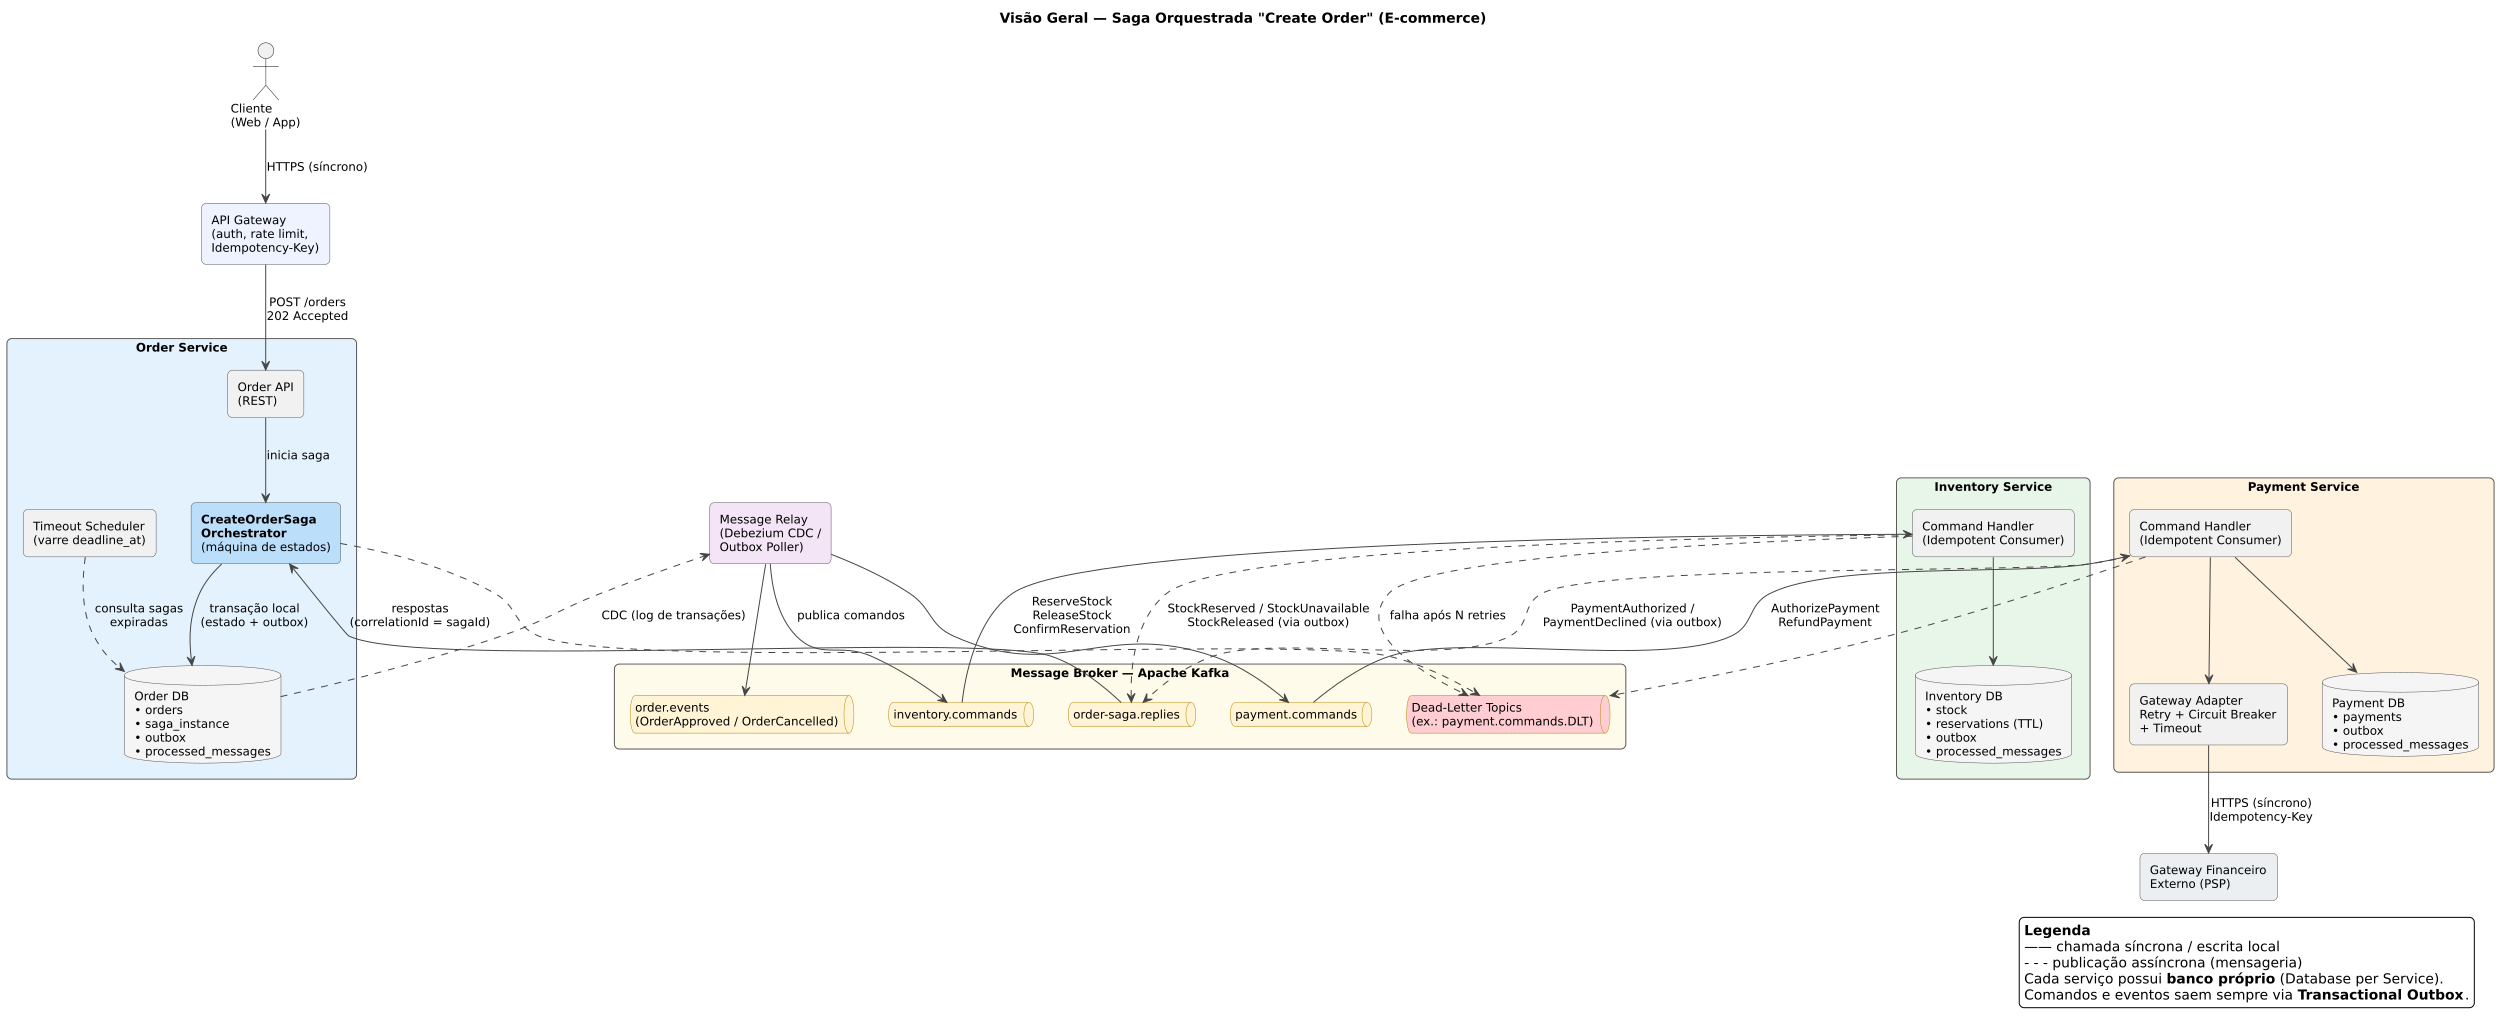
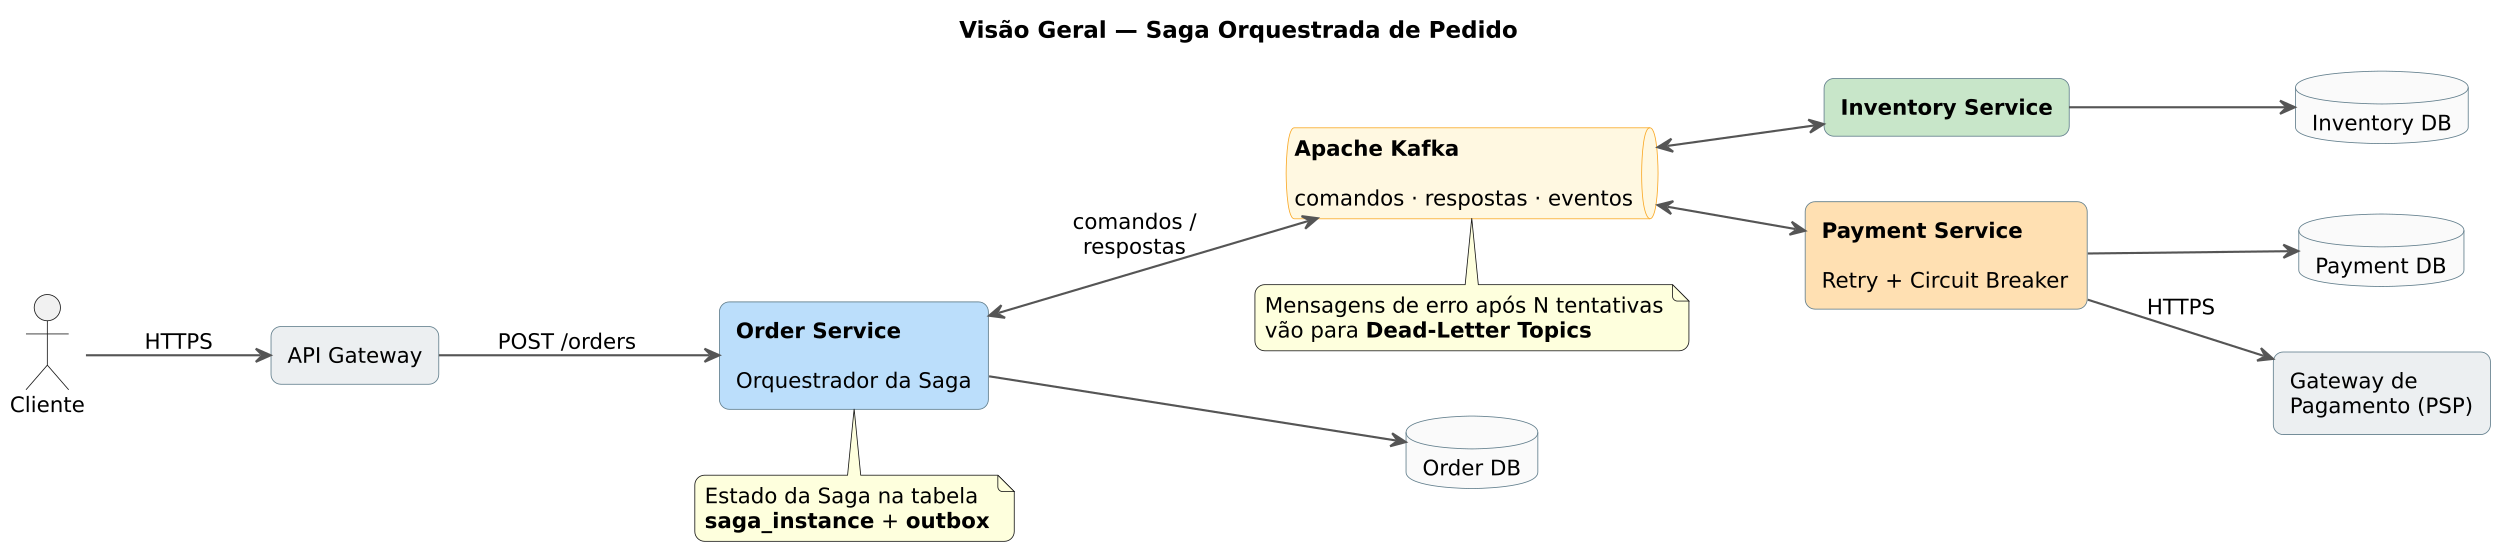
- <svg xmlns="http://www.w3.org/2000/svg" contentStyleType="text/css" height="1040px" preserveAspectRatio="none" style="width:2531px;height:1040px;background:#FFFFFF;" version="1.1" viewBox="0 0 2531 1040" width="2531px" zoomAndPan="magnify">
+ <svg xmlns="http://www.w3.org/2000/svg" contentStyleType="text/css" height="336px" preserveAspectRatio="none" style="width:1522px;height:336px;background:#FFFFFF;" version="1.1" viewBox="0 0 1522 336" width="1522px" zoomAndPan="magnify">
  <defs />
  <g>
-     <text fill="#000000" font-family="DejaVu Sans" font-size="14" font-weight="bold" lengthAdjust="spacing" textLength="493.001" x="1012" y="22.995">Visão Geral — Saga Orquestrada "Create Order" (E-commerce)</text>
-     <g id="cluster_order">
-       <rect fill="#E3F2FD" height="446" rx="5" ry="5" style="stroke:#555555;stroke-width:1.0;" width="354" x="7" y="342.797" />
-       <text fill="#000000" font-family="DejaVu Sans" font-size="12" font-weight="bold" lengthAdjust="spacing" textLength="92.83" x="137.585" y="355.935">Order Service</text>
-     </g>
-     <g id="cluster_kafka">
-       <rect fill="#FFFBEA" height="86" rx="5" ry="5" style="stroke:#555555;stroke-width:1.0;" width="1024" x="622" y="672.297" />
-       <text fill="#000000" font-family="DejaVu Sans" font-size="12" font-weight="bold" lengthAdjust="spacing" textLength="221.713" x="1023.144" y="685.436">Message Broker — Apache Kafka</text>
-     </g>
-     <g id="cluster_inv">
-       <rect fill="#E8F5E9" height="305" rx="5" ry="5" style="stroke:#555555;stroke-width:1.0;" width="196" x="1920" y="483.797" />
-       <text fill="#000000" font-family="DejaVu Sans" font-size="12" font-weight="bold" lengthAdjust="spacing" textLength="119.297" x="1958.352" y="496.935">Inventory Service</text>
-     </g>
-     <g id="cluster_pay">
-       <rect fill="#FFF3E0" height="298" rx="5" ry="5" style="stroke:#555555;stroke-width:1.0;" width="385" x="2140" y="483.797" />
-       <text fill="#000000" font-family="DejaVu Sans" font-size="12" font-weight="bold" lengthAdjust="spacing" textLength="113.701" x="2275.649" y="496.935">Payment Service</text>
-     </g>
-     <g id="elem_orderApi">
-       <rect fill="#F1F1F1" height="47.938" rx="5" ry="5" style="stroke:#555555;stroke-width:0.5;" width="77.111" x="230.5" y="374.797" />
-       <text fill="#000000" font-family="DejaVu Sans" font-size="12" lengthAdjust="spacing" textLength="57.111" x="240.5" y="395.935">Order API</text>
-       <text fill="#000000" font-family="DejaVu Sans" font-size="12" lengthAdjust="spacing" textLength="40.23" x="240.5" y="409.904">(REST)</text>
-     </g>
-     <g id="elem_orch">
-       <rect fill="#BBDEFB" height="61.906" rx="5" ry="5" style="stroke:#555555;stroke-width:0.5;" width="151.455" x="193.5" y="508.797" />
-       <text fill="#000000" font-family="DejaVu Sans" font-size="12" font-weight="bold" lengthAdjust="spacing" textLength="117.029" x="203.5" y="529.936">CreateOrderSaga</text>
-       <text fill="#000000" font-family="DejaVu Sans" font-size="12" font-weight="bold" lengthAdjust="spacing" textLength="86.707" x="203.5" y="543.904">Orchestrator</text>
-       <text fill="#000000" font-family="DejaVu Sans" font-size="12" lengthAdjust="spacing" textLength="131.455" x="203.5" y="557.873">(máquina de estados)</text>
-     </g>
-     <g id="elem_sched">
-       <rect fill="#F1F1F1" height="47.938" rx="5" ry="5" style="stroke:#555555;stroke-width:0.5;" width="134.568" x="23.5" y="515.797" />
-       <text fill="#000000" font-family="DejaVu Sans" font-size="12" lengthAdjust="spacing" textLength="113.279" x="33.5" y="536.936">Timeout Scheduler</text>
-       <text fill="#000000" font-family="DejaVu Sans" font-size="12" lengthAdjust="spacing" textLength="114.568" x="33.5" y="550.904">(varre deadline_at)</text>
-     </g>
-     <g id="elem_orderDb">
-       <path d="M126,683.797 C126,673.797 205.226,673.797 205.226,673.797 C205.226,673.797 284.451,673.797 284.451,683.797 L284.451,762.641 C284.451,772.641 205.226,772.641 205.226,772.641 C205.226,772.641 126,772.641 126,762.641 L126,683.797 " fill="#F5F5F5" style="stroke:#555555;stroke-width:0.5;" />
-       <path d="M126,683.797 C126,693.797 205.226,693.797 205.226,693.797 C205.226,693.797 284.451,693.797 284.451,683.797 " fill="none" style="stroke:#555555;stroke-width:0.5;" />
-       <text fill="#000000" font-family="DejaVu Sans" font-size="12" lengthAdjust="spacing" textLength="55.6" x="136" y="708.936">Order DB</text>
-       <text fill="#000000" font-family="DejaVu Sans" font-size="12" lengthAdjust="spacing" textLength="49.353" x="136" y="722.904">• orders</text>
-       <text fill="#000000" font-family="DejaVu Sans" font-size="12" lengthAdjust="spacing" textLength="96.305" x="136" y="736.873">• saga_instance</text>
-       <text fill="#000000" font-family="DejaVu Sans" font-size="12" lengthAdjust="spacing" textLength="52.605" x="136" y="750.842">• outbox</text>
-       <text fill="#000000" font-family="DejaVu Sans" font-size="12" lengthAdjust="spacing" textLength="138.451" x="136" y="764.811">• processed_messages</text>
-     </g>
-     <g id="elem_qInvCmd">
-       <path d="M904.5,711.297 L1041.572,711.297 C1046.572,711.297 1046.572,723.281 1046.572,723.281 C1046.572,723.281 1046.572,735.266 1041.572,735.266 L904.5,735.266 C899.5,735.266 899.5,723.281 899.5,723.281 C899.5,723.281 899.5,711.297 904.5,711.297 " fill="#FFF4D6" style="stroke:#B8860B;stroke-width:0.5;" />
-       <path d="M1041.572,711.297 C1036.572,711.297 1036.572,723.281 1036.572,723.281 C1036.572,735.266 1041.572,735.266 1041.572,735.266 " fill="none" style="stroke:#B8860B;stroke-width:0.5;" />
-       <text fill="#000000" font-family="DejaVu Sans" font-size="12" lengthAdjust="spacing" textLength="127.072" x="904.5" y="727.436">inventory.commands</text>
-     </g>
-     <g id="elem_qPayCmd">
-       <path d="M1250.5,711.297 L1383.916,711.297 C1388.916,711.297 1388.916,723.281 1388.916,723.281 C1388.916,723.281 1388.916,735.266 1383.916,735.266 L1250.5,735.266 C1245.5,735.266 1245.5,723.281 1245.5,723.281 C1245.5,723.281 1245.5,711.297 1250.5,711.297 " fill="#FFF4D6" style="stroke:#B8860B;stroke-width:0.5;" />
-       <path d="M1383.916,711.297 C1378.916,711.297 1378.916,723.281 1378.916,723.281 C1378.916,735.266 1383.916,735.266 1383.916,735.266 " fill="none" style="stroke:#B8860B;stroke-width:0.5;" />
-       <text fill="#000000" font-family="DejaVu Sans" font-size="12" lengthAdjust="spacing" textLength="123.416" x="1250.5" y="727.436">payment.commands</text>
-     </g>
-     <g id="elem_qReplies">
-       <path d="M1086.5,711.297 L1205.666,711.297 C1210.666,711.297 1210.666,723.281 1210.666,723.281 C1210.666,723.281 1210.666,735.266 1205.666,735.266 L1086.5,735.266 C1081.5,735.266 1081.5,723.281 1081.5,723.281 C1081.5,723.281 1081.5,711.297 1086.5,711.297 " fill="#FFF4D6" style="stroke:#B8860B;stroke-width:0.5;" />
-       <path d="M1205.666,711.297 C1200.666,711.297 1200.666,723.281 1200.666,723.281 C1200.666,735.266 1205.666,735.266 1205.666,735.266 " fill="none" style="stroke:#B8860B;stroke-width:0.5;" />
-       <text fill="#000000" font-family="DejaVu Sans" font-size="12" lengthAdjust="spacing" textLength="109.166" x="1086.5" y="727.436">order-saga.replies</text>
-     </g>
-     <g id="elem_qEvents">
-       <path d="M643,704.297 L859.467,704.297 C864.467,704.297 864.467,723.266 864.467,723.266 C864.467,723.266 864.467,742.234 859.467,742.234 L643,742.234 C638,742.234 638,723.266 638,723.266 C638,723.266 638,704.297 643,704.297 " fill="#FFF4D6" style="stroke:#B8860B;stroke-width:0.5;" />
-       <path d="M859.467,704.297 C854.467,704.297 854.467,723.266 854.467,723.266 C854.467,742.234 859.467,742.234 859.467,742.234 " fill="none" style="stroke:#B8860B;stroke-width:0.5;" />
-       <text fill="#000000" font-family="DejaVu Sans" font-size="12" lengthAdjust="spacing" textLength="76.453" x="643" y="720.436">order.events</text>
-       <text fill="#000000" font-family="DejaVu Sans" font-size="12" lengthAdjust="spacing" textLength="206.467" x="643" y="734.404">(OrderApproved / OrderCancelled)</text>
-     </g>
-     <g id="elem_qDlt">
-       <path d="M1429,704.297 L1625.006,704.297 C1630.006,704.297 1630.006,723.266 1630.006,723.266 C1630.006,723.266 1630.006,742.234 1625.006,742.234 L1429,742.234 C1424,742.234 1424,723.266 1424,723.266 C1424,723.266 1424,704.297 1429,704.297 " fill="#FFCDD2" style="stroke:#B8860B;stroke-width:0.5;" />
-       <path d="M1625.006,704.297 C1620.006,704.297 1620.006,723.266 1620.006,723.266 C1620.006,742.234 1625.006,742.234 1625.006,742.234 " fill="none" style="stroke:#B8860B;stroke-width:0.5;" />
-       <text fill="#000000" font-family="DejaVu Sans" font-size="12" lengthAdjust="spacing" textLength="114.006" x="1429" y="720.436">Dead-Letter Topics</text>
-       <text fill="#000000" font-family="DejaVu Sans" font-size="12" lengthAdjust="spacing" textLength="186.006" x="1429" y="734.404">(ex.: payment.commands.DLT)</text>
-     </g>
-     <g id="elem_invHandler">
-       <rect fill="#F1F1F1" height="47.938" rx="5" ry="5" style="stroke:#555555;stroke-width:0.5;" width="163.953" x="1936" y="515.797" />
-       <text fill="#000000" font-family="DejaVu Sans" font-size="12" lengthAdjust="spacing" textLength="112.74" x="1946" y="536.936">Command Handler</text>
-       <text fill="#000000" font-family="DejaVu Sans" font-size="12" lengthAdjust="spacing" textLength="143.953" x="1946" y="550.904">(Idempotent Consumer)</text>
-     </g>
-     <g id="elem_invDb">
-       <path d="M1939,683.797 C1939,673.797 2018.226,673.797 2018.226,673.797 C2018.226,673.797 2097.451,673.797 2097.451,683.797 L2097.451,762.641 C2097.451,772.641 2018.226,772.641 2018.226,772.641 C2018.226,772.641 1939,772.641 1939,762.641 L1939,683.797 " fill="#F5F5F5" style="stroke:#555555;stroke-width:0.5;" />
-       <path d="M1939,683.797 C1939,693.797 2018.226,693.797 2018.226,693.797 C2018.226,693.797 2097.451,693.797 2097.451,683.797 " fill="none" style="stroke:#555555;stroke-width:0.5;" />
-       <text fill="#000000" font-family="DejaVu Sans" font-size="12" lengthAdjust="spacing" textLength="78.603" x="1949" y="708.936">Inventory DB</text>
-       <text fill="#000000" font-family="DejaVu Sans" font-size="12" lengthAdjust="spacing" textLength="42.738" x="1949" y="722.904">• stock</text>
-       <text fill="#000000" font-family="DejaVu Sans" font-size="12" lengthAdjust="spacing" textLength="119.994" x="1949" y="736.873">• reservations (TTL)</text>
-       <text fill="#000000" font-family="DejaVu Sans" font-size="12" lengthAdjust="spacing" textLength="52.605" x="1949" y="750.842">• outbox</text>
-       <text fill="#000000" font-family="DejaVu Sans" font-size="12" lengthAdjust="spacing" textLength="138.451" x="1949" y="764.811">• processed_messages</text>
-     </g>
-     <g id="elem_payHandler">
-       <rect fill="#F1F1F1" height="47.938" rx="5" ry="5" style="stroke:#555555;stroke-width:0.5;" width="163.953" x="2156" y="515.797" />
-       <text fill="#000000" font-family="DejaVu Sans" font-size="12" lengthAdjust="spacing" textLength="112.74" x="2166" y="536.936">Command Handler</text>
-       <text fill="#000000" font-family="DejaVu Sans" font-size="12" lengthAdjust="spacing" textLength="143.953" x="2166" y="550.904">(Idempotent Consumer)</text>
-     </g>
-     <g id="elem_payAdapter">
-       <rect fill="#F1F1F1" height="61.906" rx="5" ry="5" style="stroke:#555555;stroke-width:0.5;" width="160.016" x="2156" y="692.297" />
-       <text fill="#000000" font-family="DejaVu Sans" font-size="12" lengthAdjust="spacing" textLength="104.643" x="2166" y="713.436">Gateway Adapter</text>
-       <text fill="#000000" font-family="DejaVu Sans" font-size="12" lengthAdjust="spacing" textLength="140.016" x="2166" y="727.404">Retry + Circuit Breaker</text>
-       <text fill="#000000" font-family="DejaVu Sans" font-size="12" lengthAdjust="spacing" textLength="63.258" x="2166" y="741.373">+ Timeout</text>
-     </g>
-     <g id="elem_payDb">
-       <path d="M2351,690.797 C2351,680.797 2430.226,680.797 2430.226,680.797 C2430.226,680.797 2509.451,680.797 2509.451,690.797 L2509.451,755.672 C2509.451,765.672 2430.226,765.672 2430.226,765.672 C2430.226,765.672 2351,765.672 2351,755.672 L2351,690.797 " fill="#F5F5F5" style="stroke:#555555;stroke-width:0.5;" />
-       <path d="M2351,690.797 C2351,700.797 2430.226,700.797 2430.226,700.797 C2430.226,700.797 2509.451,700.797 2509.451,690.797 " fill="none" style="stroke:#555555;stroke-width:0.5;" />
-       <text fill="#000000" font-family="DejaVu Sans" font-size="12" lengthAdjust="spacing" textLength="74.361" x="2361" y="715.936">Payment DB</text>
-       <text fill="#000000" font-family="DejaVu Sans" font-size="12" lengthAdjust="spacing" textLength="70.6" x="2361" y="729.904">• payments</text>
-       <text fill="#000000" font-family="DejaVu Sans" font-size="12" lengthAdjust="spacing" textLength="52.605" x="2361" y="743.873">• outbox</text>
-       <text fill="#000000" font-family="DejaVu Sans" font-size="12" lengthAdjust="spacing" textLength="138.451" x="2361" y="757.842">• processed_messages</text>
-     </g>
+     <text fill="#000000" font-family="DejaVu Sans" font-size="14" font-weight="bold" lengthAdjust="spacing" textLength="340.279" x="583.951" y="22.995">Visão Geral — Saga Orquestrada de Pedido</text>
    <g id="elem_client">
-       <ellipse cx="269.172" cy="51.297" fill="#F1F1F1" rx="8" ry="8" style="stroke:#181818;stroke-width:0.5;" />
-       <path d="M269.172,59.297 L269.172,86.297 M256.172,67.297 L282.172,67.297 M269.172,86.297 L256.172,101.297 M269.172,86.297 L282.172,101.297 " fill="none" style="stroke:#181818;stroke-width:0.5;" />
-       <text fill="#000000" font-family="DejaVu Sans" font-size="12" lengthAdjust="spacing" textLength="42.123" x="233.5" y="113.936">Cliente</text>
-       <text fill="#000000" font-family="DejaVu Sans" font-size="12" lengthAdjust="spacing" textLength="71.344" x="233.5" y="127.904">(Web / App)</text>
+       <ellipse cx="28.817" cy="187.297" fill="#F1F1F1" rx="8" ry="8" style="stroke:#181818;stroke-width:0.5;" />
+       <path d="M28.817,195.297 L28.817,222.297 M15.817,203.297 L41.817,203.297 M28.817,222.297 L15.817,237.297 M28.817,222.297 L41.817,237.297 " fill="none" style="stroke:#181818;stroke-width:0.5;" />
+       <text fill="#000000" font-family="DejaVu Sans" font-size="13" lengthAdjust="spacing" textLength="45.633" x="6" y="250.864">Cliente</text>
    </g>
    <g id="elem_gw">
-       <rect fill="#EEF3FF" height="61.906" rx="5" ry="5" style="stroke:#555555;stroke-width:0.5;" width="129.945" x="204" y="205.797" />
-       <text fill="#000000" font-family="DejaVu Sans" font-size="12" lengthAdjust="spacing" textLength="75.809" x="214" y="226.935">API Gateway</text>
-       <text fill="#000000" font-family="DejaVu Sans" font-size="12" lengthAdjust="spacing" textLength="97.981" x="214" y="240.904">(auth, rate limit,</text>
-       <text fill="#000000" font-family="DejaVu Sans" font-size="12" lengthAdjust="spacing" textLength="109.945" x="214" y="254.873">Idempotency-Key)</text>
+       <rect fill="#ECEFF1" height="35.133" rx="6" ry="6" style="stroke:#607D8B;stroke-width:0.5;" width="102.126" x="165" y="198.797" />
+       <text fill="#000000" font-family="DejaVu Sans" font-size="13" lengthAdjust="spacing" textLength="82.126" x="175" y="220.864">API Gateway</text>
    </g>
-     <g id="elem_relay">
-       <rect fill="#F3E5F5" height="61.906" rx="5" ry="5" style="stroke:#555555;stroke-width:0.5;" width="122.902" x="718.5" y="508.797" />
-       <text fill="#000000" font-family="DejaVu Sans" font-size="12" lengthAdjust="spacing" textLength="89.918" x="728.5" y="529.936">Message Relay</text>
-       <text fill="#000000" font-family="DejaVu Sans" font-size="12" lengthAdjust="spacing" textLength="102.902" x="728.5" y="543.904">(Debezium CDC /</text>
-       <text fill="#000000" font-family="DejaVu Sans" font-size="12" lengthAdjust="spacing" textLength="85.875" x="728.5" y="557.873">Outbox Poller)</text>
+     <g id="elem_order">
+       <rect fill="#BBDEFB" height="65.398" rx="6" ry="6" style="stroke:#607D8B;stroke-width:0.5;" width="163.717" x="438" y="183.797" />
+       <text fill="#000000" font-family="DejaVu Sans" font-size="13" font-weight="bold" lengthAdjust="spacing" textLength="100.566" x="448" y="205.864">Order Service</text>
+       <text fill="#000000" font-family="DejaVu Sans" font-size="13" lengthAdjust="spacing" textLength="4.132" x="448" y="220.997"> </text>
+       <text fill="#000000" font-family="DejaVu Sans" font-size="13" lengthAdjust="spacing" textLength="143.717" x="448" y="236.129">Orquestrador da Saga</text>
+     </g>
+     <g id="elem_odb">
+       <path d="M856,263.297 C856,253.297 896.116,253.297 896.116,253.297 C896.116,253.297 936.233,253.297 936.233,263.297 L936.233,287.43 C936.233,297.43 896.116,297.43 896.116,297.43 C896.116,297.43 856,297.43 856,287.43 L856,263.297 " fill="#FAFAFA" style="stroke:#607D8B;stroke-width:0.5;" />
+       <path d="M856,263.297 C856,273.297 896.116,273.297 896.116,273.297 C896.116,273.297 936.233,273.297 936.233,263.297 " fill="none" style="stroke:#607D8B;stroke-width:0.5;" />
+       <text fill="#000000" font-family="DejaVu Sans" font-size="13" lengthAdjust="spacing" textLength="60.233" x="866" y="289.364">Order DB</text>
+     </g>
+     <g id="elem_kafka">
+       <path d="M788,77.797 L1004.426,77.797 C1009.426,77.797 1009.426,105.496 1009.426,105.496 C1009.426,105.496 1009.426,133.195 1004.426,133.195 L788,133.195 C783,133.195 783,105.496 783,105.496 C783,105.496 783,77.797 788,77.797 " fill="#FFF8E1" style="stroke:#F9A825;stroke-width:0.5;" />
+       <path d="M1004.426,77.797 C999.426,77.797 999.426,105.496 999.426,105.496 C999.426,133.195 1004.426,133.195 1004.426,133.195 " fill="none" style="stroke:#F9A825;stroke-width:0.5;" />
+       <text fill="#000000" font-family="DejaVu Sans" font-size="13" font-weight="bold" lengthAdjust="spacing" textLength="100.363" x="788" y="94.864">Apache Kafka</text>
+       <text fill="#000000" font-family="DejaVu Sans" font-size="13" lengthAdjust="spacing" textLength="4.132" x="788" y="109.997"> </text>
+       <text fill="#000000" font-family="DejaVu Sans" font-size="13" lengthAdjust="spacing" textLength="206.426" x="788" y="125.129">comandos · respostas · eventos</text>
+     </g>
+     <g id="elem_inv">
+       <rect fill="#C8E6C9" height="35.133" rx="6" ry="6" style="stroke:#607D8B;stroke-width:0.5;" width="149.238" x="1110.5" y="47.797" />
+       <text fill="#000000" font-family="DejaVu Sans" font-size="13" font-weight="bold" lengthAdjust="spacing" textLength="129.238" x="1120.5" y="69.864">Inventory Service</text>
+     </g>
+     <g id="elem_idb">
+       <path d="M1397.5,53.297 C1397.5,43.297 1450.077,43.297 1450.077,43.297 C1450.077,43.297 1502.654,43.297 1502.654,53.297 L1502.654,77.43 C1502.654,87.43 1450.077,87.43 1450.077,87.43 C1450.077,87.43 1397.5,87.43 1397.5,77.43 L1397.5,53.297 " fill="#FAFAFA" style="stroke:#607D8B;stroke-width:0.5;" />
+       <path d="M1397.5,53.297 C1397.5,63.297 1450.077,63.297 1450.077,63.297 C1450.077,63.297 1502.654,63.297 1502.654,53.297 " fill="none" style="stroke:#607D8B;stroke-width:0.5;" />
+       <text fill="#000000" font-family="DejaVu Sans" font-size="13" lengthAdjust="spacing" textLength="85.154" x="1407.5" y="79.364">Inventory DB</text>
+     </g>
+     <g id="elem_pay">
+       <rect fill="#FFE0B2" height="65.398" rx="6" ry="6" style="stroke:#607D8B;stroke-width:0.5;" width="171.684" x="1099" y="122.797" />
+       <text fill="#000000" font-family="DejaVu Sans" font-size="13" font-weight="bold" lengthAdjust="spacing" textLength="123.176" x="1109" y="144.864">Payment Service</text>
+       <text fill="#000000" font-family="DejaVu Sans" font-size="13" lengthAdjust="spacing" textLength="4.132" x="1109" y="159.997"> </text>
+       <text fill="#000000" font-family="DejaVu Sans" font-size="13" lengthAdjust="spacing" textLength="151.684" x="1109" y="175.129">Retry + Circuit Breaker</text>
+     </g>
+     <g id="elem_pdb">
+       <path d="M1399.5,140.297 C1399.5,130.297 1449.779,130.297 1449.779,130.297 C1449.779,130.297 1500.058,130.297 1500.058,140.297 L1500.058,164.43 C1500.058,174.43 1449.779,174.43 1449.779,174.43 C1449.779,174.43 1399.5,174.43 1399.5,164.43 L1399.5,140.297 " fill="#FAFAFA" style="stroke:#607D8B;stroke-width:0.5;" />
+       <path d="M1399.5,140.297 C1399.5,150.297 1449.779,150.297 1449.779,150.297 C1449.779,150.297 1500.058,150.297 1500.058,140.297 " fill="none" style="stroke:#607D8B;stroke-width:0.5;" />
+       <text fill="#000000" font-family="DejaVu Sans" font-size="13" lengthAdjust="spacing" textLength="80.558" x="1409.5" y="166.364">Payment DB</text>
    </g>
    <g id="elem_psp">
-       <rect fill="#ECEFF1" height="47.938" rx="5" ry="5" style="stroke:#555555;stroke-width:0.5;" width="139.215" x="2166.5" y="863.797" />
-       <text fill="#000000" font-family="DejaVu Sans" font-size="12" lengthAdjust="spacing" textLength="119.215" x="2176.5" y="884.936">Gateway Financeiro</text>
-       <text fill="#000000" font-family="DejaVu Sans" font-size="12" lengthAdjust="spacing" textLength="81.92" x="2176.5" y="898.904">Externo (PSP)</text>
+       <rect fill="#ECEFF1" height="50.266" rx="6" ry="6" style="stroke:#607D8B;stroke-width:0.5;" width="132.182" x="1384" y="214.297" />
+       <text fill="#000000" font-family="DejaVu Sans" font-size="13" lengthAdjust="spacing" textLength="77.81" x="1394" y="236.364">Gateway de</text>
+       <text fill="#000000" font-family="DejaVu Sans" font-size="13" lengthAdjust="spacing" textLength="112.182" x="1394" y="251.497">Pagamento (PSP)</text>
+     </g>
+     <g id="elem_GMN21">
+       <path d="M764,179.297 L764,207.562 A6,6 0 0 0 770,213.562 L1022.217,213.562 A6,6 0 0 0 1028.217,207.562 L1028.217,183.297 L1018.217,173.297 L900,173.297 L896,132.807 L892,173.297 L770,173.297 A6,6 0 0 0 764,179.297 " fill="#FEFFDD" style="stroke:#181818;stroke-width:0.5;" />
+       <path d="M1018.217,173.297 L1018.217,180.297 A3,3 0 0 0 1021.217,183.297 L1028.217,183.297 L1018.217,173.297 " fill="#FEFFDD" style="stroke:#181818;stroke-width:0.5;" />
+       <text fill="#000000" font-family="DejaVu Sans" font-size="13" lengthAdjust="spacing" textLength="243.217" x="770" y="190.364">Mensagens de erro após N tentativas</text>
+       <text fill="#000000" font-family="DejaVu Sans" font-size="13" lengthAdjust="spacing" textLength="57.275" x="770" y="205.497">vão para</text>
+       <text fill="#000000" font-family="DejaVu Sans" font-size="13" font-weight="bold" lengthAdjust="spacing" textLength="139.369" x="831.407" y="205.497">Dead-Letter Topics</text>
+     </g>
+     <g id="elem_GMN24">
+       <path d="M423,295.297 L423,323.562 A6,6 0 0 0 429,329.562 L611.481,329.562 A6,6 0 0 0 617.481,323.562 L617.481,299.297 L607.481,289.297 L524,289.297 L520,248.937 L516,289.297 L429,289.297 A6,6 0 0 0 423,295.297 " fill="#FEFFDD" style="stroke:#181818;stroke-width:0.5;" />
+       <path d="M607.481,289.297 L607.481,296.297 A3,3 0 0 0 610.481,299.297 L617.481,299.297 L607.481,289.297 " fill="#FEFFDD" style="stroke:#181818;stroke-width:0.5;" />
+       <text fill="#000000" font-family="DejaVu Sans" font-size="13" lengthAdjust="spacing" textLength="166.537" x="429" y="306.364">Estado da Saga na tabela</text>
+       <text fill="#000000" font-family="DejaVu Sans" font-size="13" font-weight="bold" lengthAdjust="spacing" textLength="103.302" x="429" y="321.497">saga_instance</text>
+       <text fill="#000000" font-family="DejaVu Sans" font-size="13" lengthAdjust="spacing" textLength="10.893" x="536.434" y="321.497">+</text>
+       <text fill="#000000" font-family="DejaVu Sans" font-size="13" font-weight="bold" lengthAdjust="spacing" textLength="51.023" x="551.459" y="321.497">outbox</text>
    </g>
    <g id="link_client_gw">
-       <path d="M269,131.007 C269,154.897 269,177.997 269,199.457 " fill="none" id="client-to-gw" style="stroke:#444444;stroke-width:1.0;" />
-       <polygon fill="#444444" points="269,205.457,273,196.457,269,200.457,265,196.457,269,205.457" style="stroke:#444444;stroke-width:1.0;" />
-       <text fill="#000000" font-family="DejaVu Sans" font-size="12" lengthAdjust="spacing" textLength="102.727" x="270" y="172.935">HTTPS (síncrono)</text>
+       <path d="M52.32,216.297 C79.99,216.297 122.01,216.297 158.72,216.297 " fill="none" id="client-to-gw" style="stroke:#555555;stroke-width:1.3;" />
+       <polygon fill="#555555" points="164.72,216.297,155.72,212.297,159.72,216.297,155.72,220.297,164.72,216.297" style="stroke:#555555;stroke-width:1.3;" />
+       <text fill="#000000" font-family="DejaVu Sans" font-size="13" lengthAdjust="spacing" textLength="41.748" x="88" y="212.364">HTTPS</text>
    </g>
-     <g id="link_gw_orderApi">
-       <path d="M269,267.887 C269,298.847 269,340.407 269,368.587 " fill="none" id="gw-to-orderApi" style="stroke:#444444;stroke-width:1.0;" />
-       <polygon fill="#444444" points="269,374.587,273,365.587,269,369.587,265,365.587,269,374.587" style="stroke:#444444;stroke-width:1.0;" />
-       <text fill="#000000" font-family="DejaVu Sans" font-size="12" lengthAdjust="spacing" textLength="77.947" x="272.44" y="309.935">POST /orders</text>
-       <text fill="#000000" font-family="DejaVu Sans" font-size="12" lengthAdjust="spacing" textLength="82.828" x="270" y="323.904">202 Accepted</text>
+     <g id="link_gw_order">
+       <path d="M267.21,216.297 C313.67,216.297 377.56,216.297 431.92,216.297 " fill="none" id="gw-to-order" style="stroke:#555555;stroke-width:1.3;" />
+       <polygon fill="#555555" points="437.92,216.297,428.92,212.297,432.92,216.297,428.92,220.297,437.92,216.297" style="stroke:#555555;stroke-width:1.3;" />
+       <text fill="#000000" font-family="DejaVu Sans" font-size="13" lengthAdjust="spacing" textLength="84.443" x="303" y="212.364">POST /orders</text>
    </g>
-     <g id="link_orderApi_orch">
-       <path d="M269,423.067 C269,446.557 269,476.957 269,502.647 " fill="none" id="orderApi-to-orch" style="stroke:#444444;stroke-width:1.0;" />
-       <polygon fill="#444444" points="269,508.647,273,499.647,269,503.647,265,499.647,269,508.647" style="stroke:#444444;stroke-width:1.0;" />
-       <text fill="#000000" font-family="DejaVu Sans" font-size="12" lengthAdjust="spacing" textLength="63.949" x="270" y="464.935">inicia saga</text>
+     <g id="link_order_odb">
+       <path d="M602.15,229.097 C680.57,241.467 790.083,258.742 849.903,268.182 " fill="none" id="order-to-odb" style="stroke:#555555;stroke-width:1.3;" />
+       <polygon fill="#555555" points="855.83,269.117,847.563,263.763,850.891,268.337,846.317,271.665,855.83,269.117" style="stroke:#555555;stroke-width:1.3;" />
    </g>
-     <g id="link_orch_orderDb">
-       <path d="M224.42,571.027 C215.34,579.507 207.03,589.537 202,600.797 C191.93,623.337 190.988,644.688 193.698,667.708 " fill="none" id="orch-to-orderDb" style="stroke:#444444;stroke-width:1.0;" />
-       <polygon fill="#444444" points="194.4,673.667,197.32,664.261,193.815,668.701,189.375,665.196,194.4,673.667" style="stroke:#444444;stroke-width:1.0;" />
-       <text fill="#000000" font-family="DejaVu Sans" font-size="12" lengthAdjust="spacing" textLength="91.272" x="212.07" y="619.936">transação local</text>
-       <text fill="#000000" font-family="DejaVu Sans" font-size="12" lengthAdjust="spacing" textLength="109.412" x="203" y="633.904">(estado + outbox)</text>
+     <g id="link_order_kafka">
+       <path d="M607.902,190.5 C666.772,173.03 734.998,152.784 796.398,134.564 " fill="none" id="order-kafka" style="stroke:#555555;stroke-width:1.3;" />
+       <polygon fill="#555555" points="602.15,192.207,611.916,193.481,606.943,190.784,609.64,185.812,602.15,192.207" style="stroke:#555555;stroke-width:1.3;" />
+       <polygon fill="#555555" points="802.15,132.857,792.384,131.583,797.357,134.279,794.66,139.252,802.15,132.857" style="stroke:#555555;stroke-width:1.3;" />
+       <text fill="#000000" font-family="DejaVu Sans" font-size="13" lengthAdjust="spacing" textLength="75.461" x="653" y="139.364">comandos /</text>
+       <text fill="#000000" font-family="DejaVu Sans" font-size="13" lengthAdjust="spacing" textLength="62.931" x="659.265" y="154.497">respostas</text>
    </g>
-     <g id="link_sched_orderDb">
-       <path d="M86.35,563.997 C83.17,585.937 81.66,619.077 95,643.797 C102.47,657.627 108.929,665.782 121.239,675.922 " fill="none" id="sched-to-orderDb" style="stroke:#444444;stroke-width:1.0;stroke-dasharray:7.0,7.0;" />
-       <polygon fill="#444444" points="125.87,679.737,121.466,670.927,122.011,676.558,116.38,677.102,125.87,679.737" style="stroke:#444444;stroke-width:1.0;" />
-       <text fill="#000000" font-family="DejaVu Sans" font-size="12" lengthAdjust="spacing" textLength="89.438" x="96" y="619.936">consulta sagas</text>
-       <text fill="#000000" font-family="DejaVu Sans" font-size="12" lengthAdjust="spacing" textLength="58.945" x="111.246" y="633.904">expiradas</text>
+     <g id="link_kafka_inv">
+       <path d="M1015.133,88.829 C1049.093,84.099 1073.627,80.674 1104.387,76.394 " fill="none" id="kafka-inv" style="stroke:#555555;stroke-width:1.3;" />
+       <polygon fill="#555555" points="1009.19,89.657,1018.656,92.377,1014.142,88.967,1017.552,84.454,1009.19,89.657" style="stroke:#555555;stroke-width:1.3;" />
+       <polygon fill="#555555" points="1110.33,75.567,1100.865,72.845,1105.378,76.256,1101.967,80.769,1110.33,75.567" style="stroke:#555555;stroke-width:1.3;" />
    </g>
-     <g id="link_orderDb_relay">
-       <path d="M284.13,705.287 C345.84,691.187 433.32,669.357 508,643.797 C553.77,628.127 562.91,618.327 608,600.797 C644.26,586.697 679.697,574.222 712.637,563.062 " fill="none" id="orderDb-to-relay" style="stroke:#444444;stroke-width:1.0;stroke-dasharray:7.0,7.0;" />
-       <polygon fill="#444444" points="718.32,561.137,708.512,560.236,713.584,562.741,711.08,567.813,718.32,561.137" style="stroke:#444444;stroke-width:1.0;" />
-       <text fill="#000000" font-family="DejaVu Sans" font-size="12" lengthAdjust="spacing" textLength="145.875" x="609" y="626.936">CDC (log de transações)</text>
+     <g id="link_kafka_pay">
+       <path d="M1015.101,125.876 C1044.981,131.076 1064.929,134.558 1093.079,139.458 " fill="none" id="kafka-pay" style="stroke:#555555;stroke-width:1.3;" />
+       <polygon fill="#555555" points="1009.19,124.847,1017.371,130.331,1014.116,125.704,1018.742,122.449,1009.19,124.847" style="stroke:#555555;stroke-width:1.3;" />
+       <polygon fill="#555555" points="1098.99,140.487,1090.809,135.003,1094.064,139.629,1089.437,142.884,1098.99,140.487" style="stroke:#555555;stroke-width:1.3;" />
    </g>
-     <g id="link_relay_qInvCmd">
-       <path d="M779.82,570.877 C781.31,593.797 787.11,624.607 806,643.797 C830.54,668.737 849.99,650.177 882,664.297 C910.97,677.077 936.543,694.667 953.843,707.587 " fill="none" id="relay-to-qInvCmd" style="stroke:#444444;stroke-width:1.0;" />
-       <polygon fill="#444444" points="958.65,711.177,953.832,702.587,954.644,708.185,949.045,708.996,958.65,711.177" style="stroke:#444444;stroke-width:1.0;" />
-       <text fill="#000000" font-family="DejaVu Sans" font-size="12" lengthAdjust="spacing" textLength="109.072" x="807" y="626.936">publica comandos</text>
+     <g id="link_inv_idb">
+       <path d="M1259.61,65.297 C1303.38,65.297 1351.83,65.297 1391.1,65.297 " fill="none" id="inv-to-idb" style="stroke:#555555;stroke-width:1.3;" />
+       <polygon fill="#555555" points="1397.1,65.297,1388.1,61.297,1392.1,65.297,1388.1,69.297,1397.1,65.297" style="stroke:#555555;stroke-width:1.3;" />
    </g>
-     <g id="link_relay_qPayCmd">
-       <path d="M841.52,561.237 C867.2,571.197 896.65,584.557 921,600.797 C943.75,615.967 940.1,632.497 965,643.797 C1071.77,692.227 1116.99,626.567 1228,664.297 C1258.21,674.567 1283.644,693.578 1299.944,707.328 " fill="none" id="relay-to-qPayCmd" style="stroke:#444444;stroke-width:1.0;" />
-       <polygon fill="#444444" points="1304.53,711.197,1300.23,702.336,1300.708,707.973,1295.072,708.451,1304.53,711.197" style="stroke:#444444;stroke-width:1.0;" />
+     <g id="link_pay_pdb">
+       <path d="M1271.03,154.327 C1313.35,153.847 1357.04,153.345 1393.14,152.935 " fill="none" id="pay-to-pdb" style="stroke:#555555;stroke-width:1.3;" />
+       <polygon fill="#555555" points="1399.14,152.867,1390.095,148.969,1394.14,152.924,1390.186,156.969,1399.14,152.867" style="stroke:#555555;stroke-width:1.3;" />
    </g>
-     <g id="link_relay_qEvents">
-       <path d="M775.15,571.177 C769.08,609.117 759.847,666.912 754.867,698.082 " fill="none" id="relay-to-qEvents" style="stroke:#444444;stroke-width:1.0;" />
-       <polygon fill="#444444" points="753.92,704.007,759.29,695.751,754.709,699.069,751.39,694.489,753.92,704.007" style="stroke:#444444;stroke-width:1.0;" />
+     <g id="link_pay_psp">
+       <path d="M1271.03,182.457 C1307.64,194.147 1344.064,205.782 1378.144,216.662 " fill="none" id="pay-to-psp" style="stroke:#555555;stroke-width:1.3;" />
+       <polygon fill="#555555" points="1383.86,218.487,1376.503,211.939,1379.097,216.966,1374.07,219.56,1383.86,218.487" style="stroke:#555555;stroke-width:1.3;" />
+       <text fill="#000000" font-family="DejaVu Sans" font-size="13" lengthAdjust="spacing" textLength="41.748" x="1307" y="191.364">HTTPS</text>
    </g>
-     <g id="link_qInvCmd_invHandler">
-       <path d="M973.99,711.187 C976.85,686.507 987.48,627.217 1025,600.797 C1098.61,548.977 1705.01,541.791 1929.73,540.901 " fill="none" id="qInvCmd-to-invHandler" style="stroke:#444444;stroke-width:1.0;" />
-       <polygon fill="#444444" points="1935.73,540.877,1926.714,536.913,1930.73,540.897,1926.746,544.913,1935.73,540.877" style="stroke:#444444;stroke-width:1.0;" />
-       <text fill="#000000" font-family="DejaVu Sans" font-size="12" lengthAdjust="spacing" textLength="81.984" x="1044.627" y="612.936">ReserveStock</text>
-       <text fill="#000000" font-family="DejaVu Sans" font-size="12" lengthAdjust="spacing" textLength="80.637" x="1045.301" y="626.904">ReleaseStock</text>
-       <text fill="#000000" font-family="DejaVu Sans" font-size="12" lengthAdjust="spacing" textLength="119.238" x="1026" y="640.873">ConfirmReservation</text>
-     </g>
-     <g id="link_invHandler_invDb">
-       <path d="M2018,564.157 C2018,591.627 2018,631.997 2018,667.437 " fill="none" id="invHandler-to-invDb" style="stroke:#444444;stroke-width:1.0;" />
-       <polygon fill="#444444" points="2018,673.437,2022,664.437,2018,668.437,2014,664.437,2018,673.437" style="stroke:#444444;stroke-width:1.0;" />
-     </g>
-     <g id="link_invHandler_qReplies">
-       <path d="M1935.94,541.427 C1736.57,543.687 1238.76,553.997 1181,600.797 C1147.06,628.297 1144.584,680.459 1145.224,704.999 " fill="none" id="invHandler-to-qReplies" style="stroke:#444444;stroke-width:1.0;stroke-dasharray:7.0,7.0;" />
-       <polygon fill="#444444" points="1145.38,710.997,1149.144,701.896,1145.25,705.999,1141.147,702.104,1145.38,710.997" style="stroke:#444444;stroke-width:1.0;" />
-       <text fill="#000000" font-family="DejaVu Sans" font-size="12" lengthAdjust="spacing" textLength="205.037" x="1182" y="619.936">StockReserved / StockUnavailable</text>
-       <text fill="#000000" font-family="DejaVu Sans" font-size="12" lengthAdjust="spacing" textLength="164.748" x="1202.145" y="633.904">StockReleased (via outbox)</text>
-     </g>
-     <g id="link_qPayCmd_payHandler">
-       <path d="M1329.61,711.107 C1346.08,697.257 1376.43,674.287 1407,664.297 C1480.21,640.377 1683.53,677.067 1753,643.797 C1776.27,632.657 1768.92,612.327 1792,600.797 C1856.69,568.487 2044.69,582.797 2116,570.797 C2129.01,568.607 2136.842,567.118 2150.142,564.068 " fill="none" id="qPayCmd-to-payHandler" style="stroke:#444444;stroke-width:1.0;" />
-       <polygon fill="#444444" points="2155.99,562.727,2146.324,560.84,2151.117,563.845,2148.112,568.637,2155.99,562.727" style="stroke:#444444;stroke-width:1.0;" />
-       <text fill="#000000" font-family="DejaVu Sans" font-size="12" lengthAdjust="spacing" textLength="110.49" x="1793" y="619.936">AuthorizePayment</text>
-       <text fill="#000000" font-family="DejaVu Sans" font-size="12" lengthAdjust="spacing" textLength="95.848" x="1800.321" y="633.904">RefundPayment</text>
-     </g>
-     <g id="link_payHandler_payDb">
-       <path d="M2262.71,564.157 C2293.8,593.547 2343.39,640.425 2381.61,676.555 " fill="none" id="payHandler-to-payDb" style="stroke:#444444;stroke-width:1.0;" />
-       <polygon fill="#444444" points="2385.97,680.677,2382.178,671.587,2382.336,677.242,2376.682,677.401,2385.97,680.677" style="stroke:#444444;stroke-width:1.0;" />
-     </g>
-     <g id="link_payHandler_payAdapter">
-       <path d="M2237.74,564.157 C2237.38,596.797 2236.797,650.107 2236.397,686.087 " fill="none" id="payHandler-to-payAdapter" style="stroke:#444444;stroke-width:1.0;" />
-       <polygon fill="#444444" points="2236.33,692.087,2240.43,683.132,2236.386,687.087,2232.43,683.043,2236.33,692.087" style="stroke:#444444;stroke-width:1.0;" />
-     </g>
-     <g id="link_payAdapter_psp">
-       <path d="M2236,754.477 C2236,786.057 2236,828.927 2236,857.607 " fill="none" id="payAdapter-to-psp" style="stroke:#444444;stroke-width:1.0;" />
-       <polygon fill="#444444" points="2236,863.607,2240,854.607,2236,858.607,2232,854.607,2236,863.607" style="stroke:#444444;stroke-width:1.0;" />
-       <text fill="#000000" font-family="DejaVu Sans" font-size="12" lengthAdjust="spacing" textLength="102.727" x="2238.269" y="816.936">HTTPS (síncrono)</text>
-       <text fill="#000000" font-family="DejaVu Sans" font-size="12" lengthAdjust="spacing" textLength="105.264" x="2237" y="830.904">Idempotency-Key</text>
-     </g>
-     <g id="link_payHandler_qReplies">
-       <path d="M2155.73,563.247 C2142.52,566.207 2128.94,568.877 2116,570.797 C2054.91,579.877 1615.42,571.597 1561,600.797 C1540.01,612.057 1549.91,632.387 1529,643.797 C1470.15,675.907 1291.17,641.827 1228,664.297 C1199.58,674.407 1176.508,693.245 1161.698,707.055 " fill="none" id="payHandler-to-qReplies" style="stroke:#444444;stroke-width:1.0;stroke-dasharray:7.0,7.0;" />
-       <polygon fill="#444444" points="1157.31,711.147,1166.62,707.934,1160.967,707.737,1161.164,702.084,1157.31,711.147" style="stroke:#444444;stroke-width:1.0;" />
-       <text fill="#000000" font-family="DejaVu Sans" font-size="12" lengthAdjust="spacing" textLength="125.965" x="1590.049" y="619.936">PaymentAuthorized /</text>
-       <text fill="#000000" font-family="DejaVu Sans" font-size="12" lengthAdjust="spacing" textLength="182.062" x="1562" y="633.904">PaymentDeclined (via outbox)</text>
-     </g>
-     <g id="link_qReplies_orch">
-       <path d="M1135.01,711.217 C1120.32,697.247 1092.78,673.907 1064,664.297 C989.03,639.267 423.9,678.727 353,643.797 C350.88,642.757 320.963,605.708 296.903,575.698 " fill="none" id="qReplies-to-orch" style="stroke:#444444;stroke-width:1.0;" />
-       <polygon fill="#444444" points="293.15,571.017,295.659,580.541,296.278,574.918,301.901,575.537,293.15,571.017" style="stroke:#444444;stroke-width:1.0;" />
-       <text fill="#000000" font-family="DejaVu Sans" font-size="12" lengthAdjust="spacing" textLength="58.09" x="396.354" y="619.936">respostas</text>
-       <text fill="#000000" font-family="DejaVu Sans" font-size="12" lengthAdjust="spacing" textLength="142.799" x="354" y="633.904">(correlationId = sagaId)</text>
-     </g>
-     <g id="link_invHandler_qDlt">
-       <path d="M1935.97,542.837 C1777.32,547.627 1440.94,562.267 1406,600.797 C1371.41,638.947 1433.445,678.38 1480.795,701.65 " fill="none" id="invHandler-to-qDlt" style="stroke:#444444;stroke-width:1.0;stroke-dasharray:7.0,7.0;" />
-       <polygon fill="#444444" points="1486.18,704.297,1479.867,696.737,1481.693,702.092,1476.339,703.917,1486.18,704.297" style="stroke:#444444;stroke-width:1.0;" />
-       <text fill="#000000" font-family="DejaVu Sans" font-size="12" lengthAdjust="spacing" textLength="117.779" x="1407" y="626.936">falha após N retries</text>
-     </g>
-     <g id="link_payHandler_qDlt">
-       <path d="M2172.1,563.857 C2106.66,586.227 2003.21,620.157 1912,643.797 C1817.41,668.317 1714.031,688.882 1636.111,703.212 " fill="none" id="payHandler-to-qDlt" style="stroke:#444444;stroke-width:1.0;stroke-dasharray:7.0,7.0;" />
-       <polygon fill="#444444" points="1630.21,704.297,1639.785,706.603,1635.128,703.393,1638.338,698.735,1630.21,704.297" style="stroke:#444444;stroke-width:1.0;" />
-     </g>
-     <g id="link_orch_qDlt">
-       <path d="M344.56,550.167 C391.84,558.427 452.71,573.567 501,600.797 C524.82,614.227 519.8,633.177 545,643.797 C633.18,680.957 1312.95,641.977 1406,664.297 C1439.3,672.287 1469.065,687.207 1492.795,701.027 " fill="none" id="orch-to-qDlt" style="stroke:#444444;stroke-width:1.0;stroke-dasharray:7.0,7.0;" />
-       <polygon fill="#444444" points="1497.98,704.047,1492.216,696.061,1493.659,701.531,1488.19,702.974,1497.98,704.047" style="stroke:#444444;stroke-width:1.0;" />
-     </g>
-     <rect fill="none" height="91.484" id="_legend" rx="5" ry="5" style="stroke:#000000;stroke-width:1.0;" width="460.728" x="2044.273" y="928.734" />
-     <text fill="#000000" font-family="DejaVu Sans" font-size="14" font-weight="bold" lengthAdjust="spacing" textLength="67.368" x="2049.273" y="946.73">Legenda</text>
-     <text fill="#000000" font-family="DejaVu Sans" font-size="14" lengthAdjust="spacing" textLength="263.717" x="2049.273" y="963.026">——  chamada síncrona / escrita local</text>
-     <text fill="#000000" font-family="DejaVu Sans" font-size="14" lengthAdjust="spacing" textLength="286.446" x="2049.273" y="979.323">- - -  publicação assíncrona (mensageria)</text>
-     <text fill="#000000" font-family="DejaVu Sans" font-size="14" lengthAdjust="spacing" textLength="139.624" x="2049.273" y="995.62">Cada serviço possui</text>
-     <text fill="#000000" font-family="DejaVu Sans" font-size="14" font-weight="bold" lengthAdjust="spacing" textLength="110.113" x="2193.347" y="995.62">banco próprio</text>
-     <text fill="#000000" font-family="DejaVu Sans" font-size="14" lengthAdjust="spacing" textLength="166.072" x="2307.91" y="995.62">(Database per Service).</text>
-     <text fill="#000000" font-family="DejaVu Sans" font-size="14" lengthAdjust="spacing" textLength="272.453" x="2049.273" y="1011.917">Comandos e eventos saem sempre via</text>
-     <text fill="#000000" font-family="DejaVu Sans" font-size="14" font-weight="bold" lengthAdjust="spacing" textLength="169.374" x="2326.176" y="1011.917">Transactional Outbox</text>
-     <text fill="#000000" font-family="DejaVu Sans" font-size="14" lengthAdjust="spacing" textLength="4.45" x="2495.55" y="1011.917">.</text>
  </g>
</svg>
